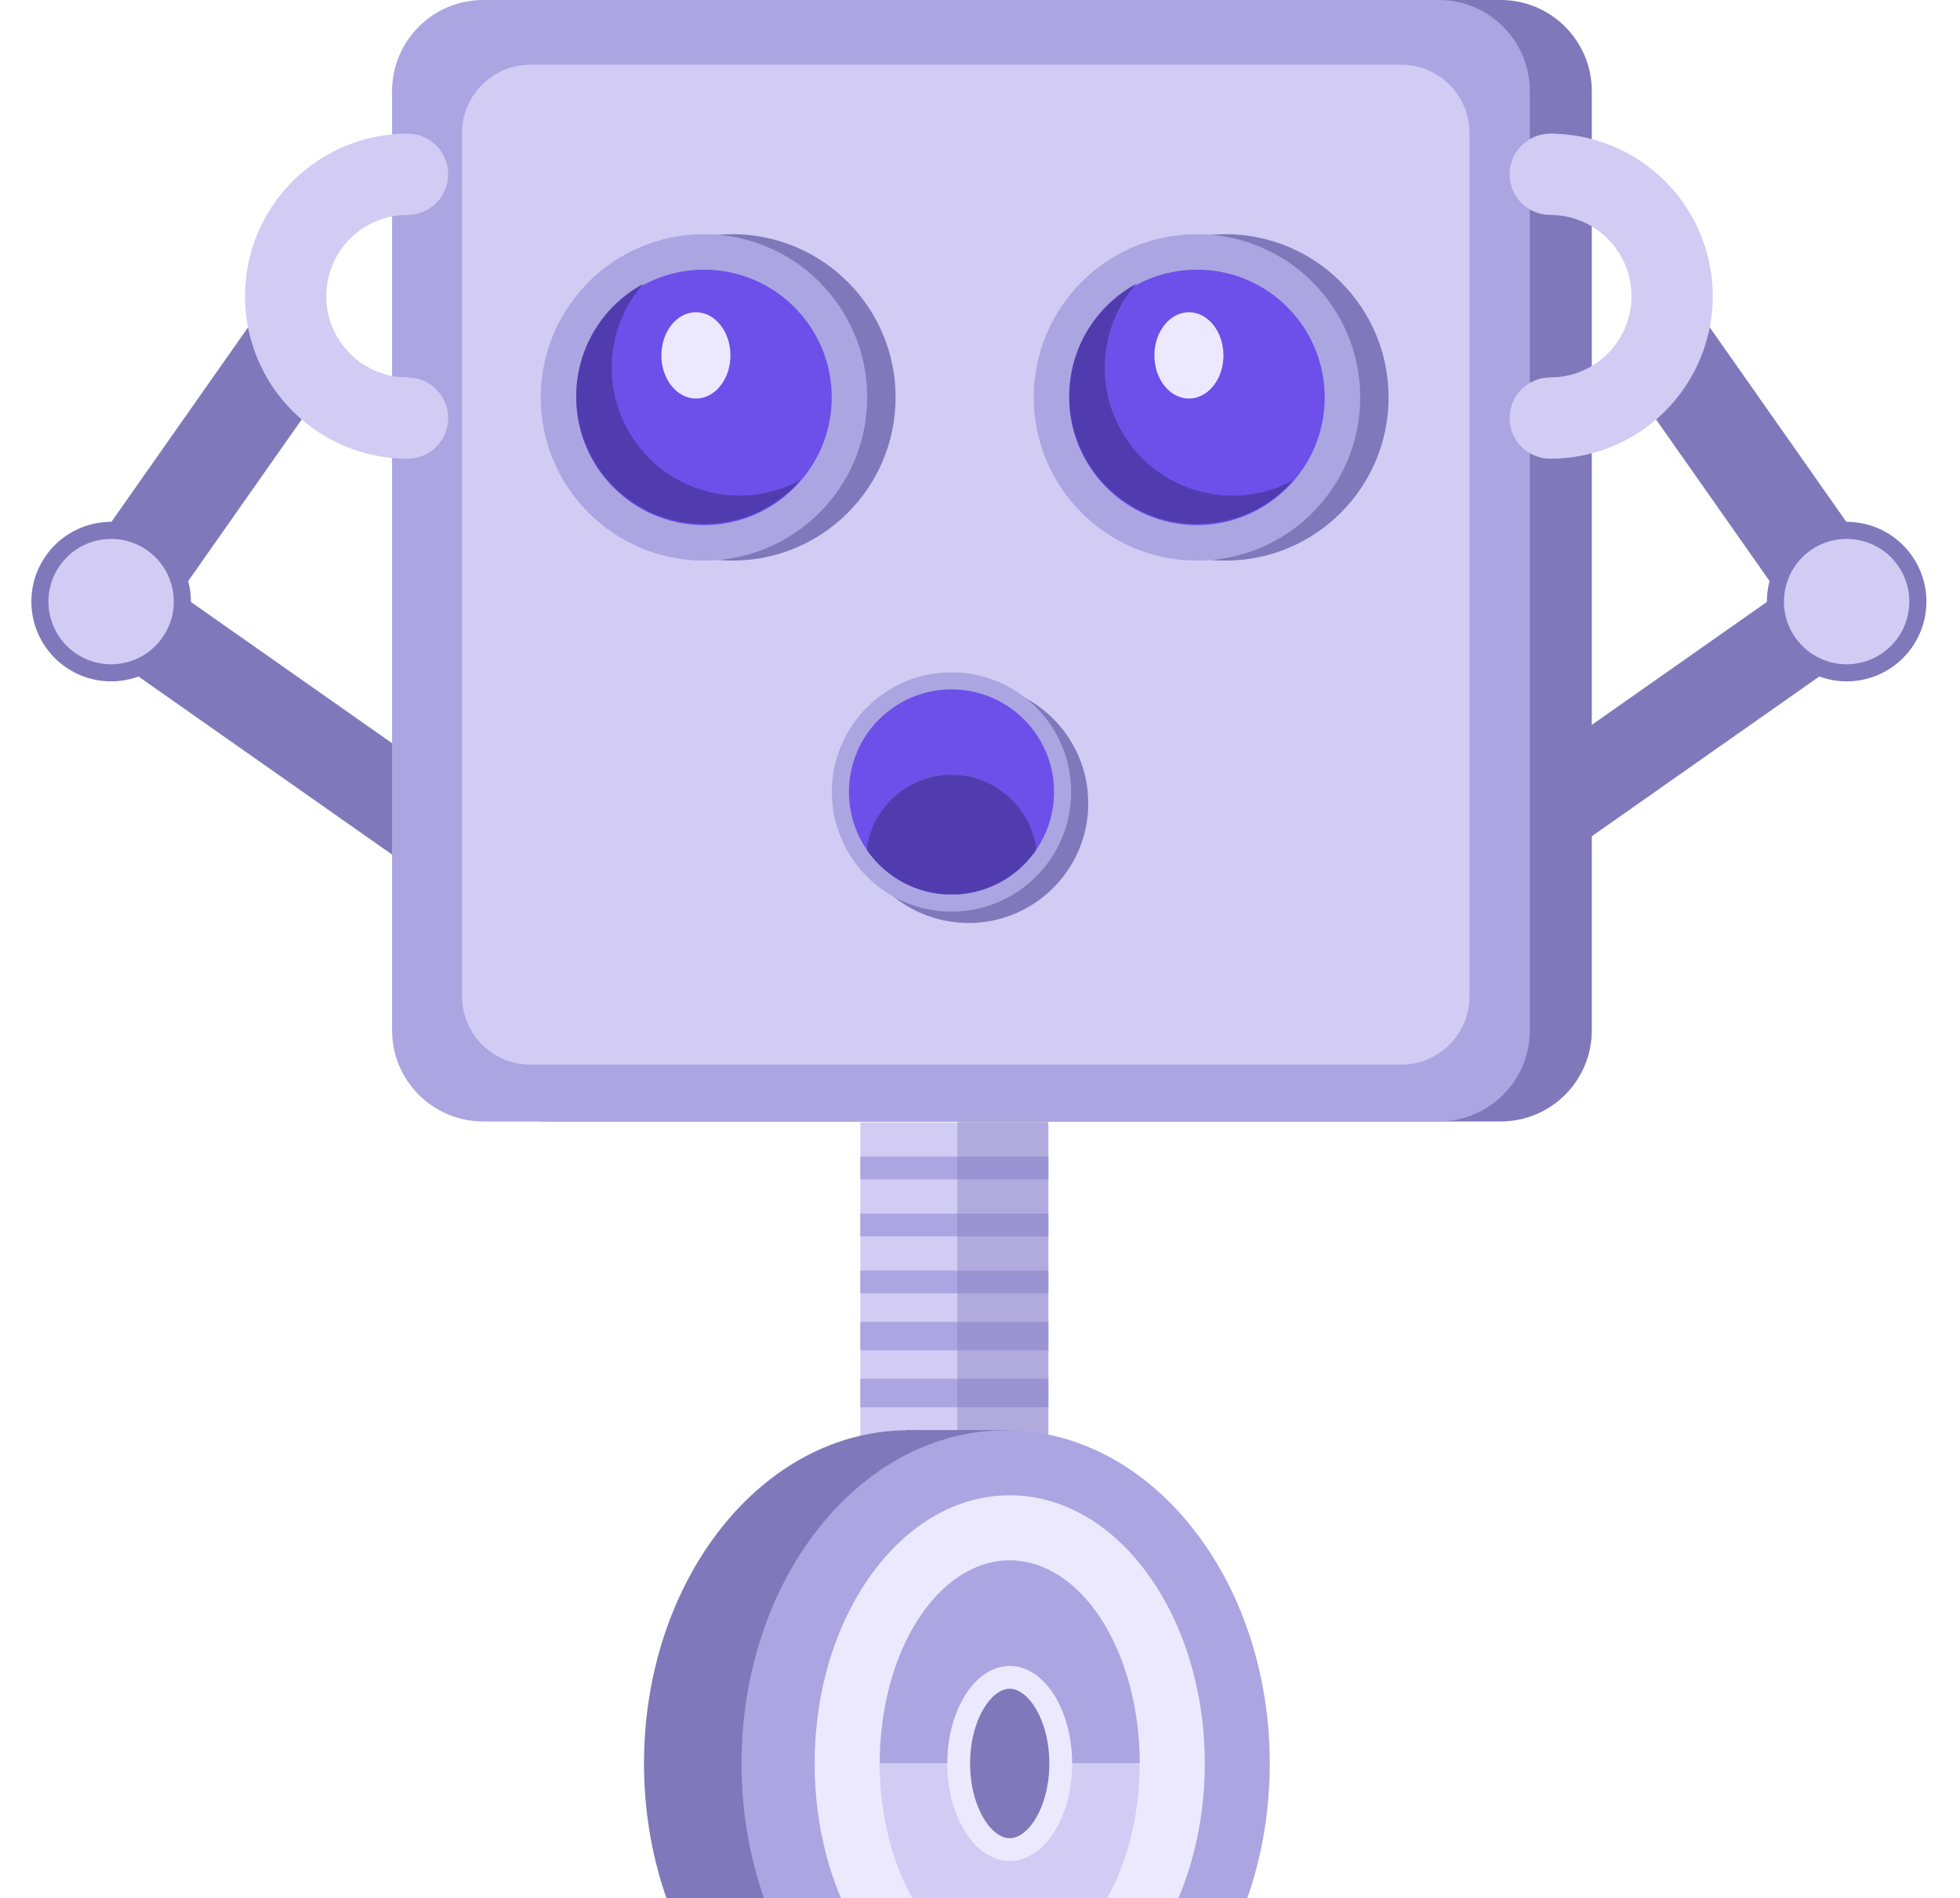
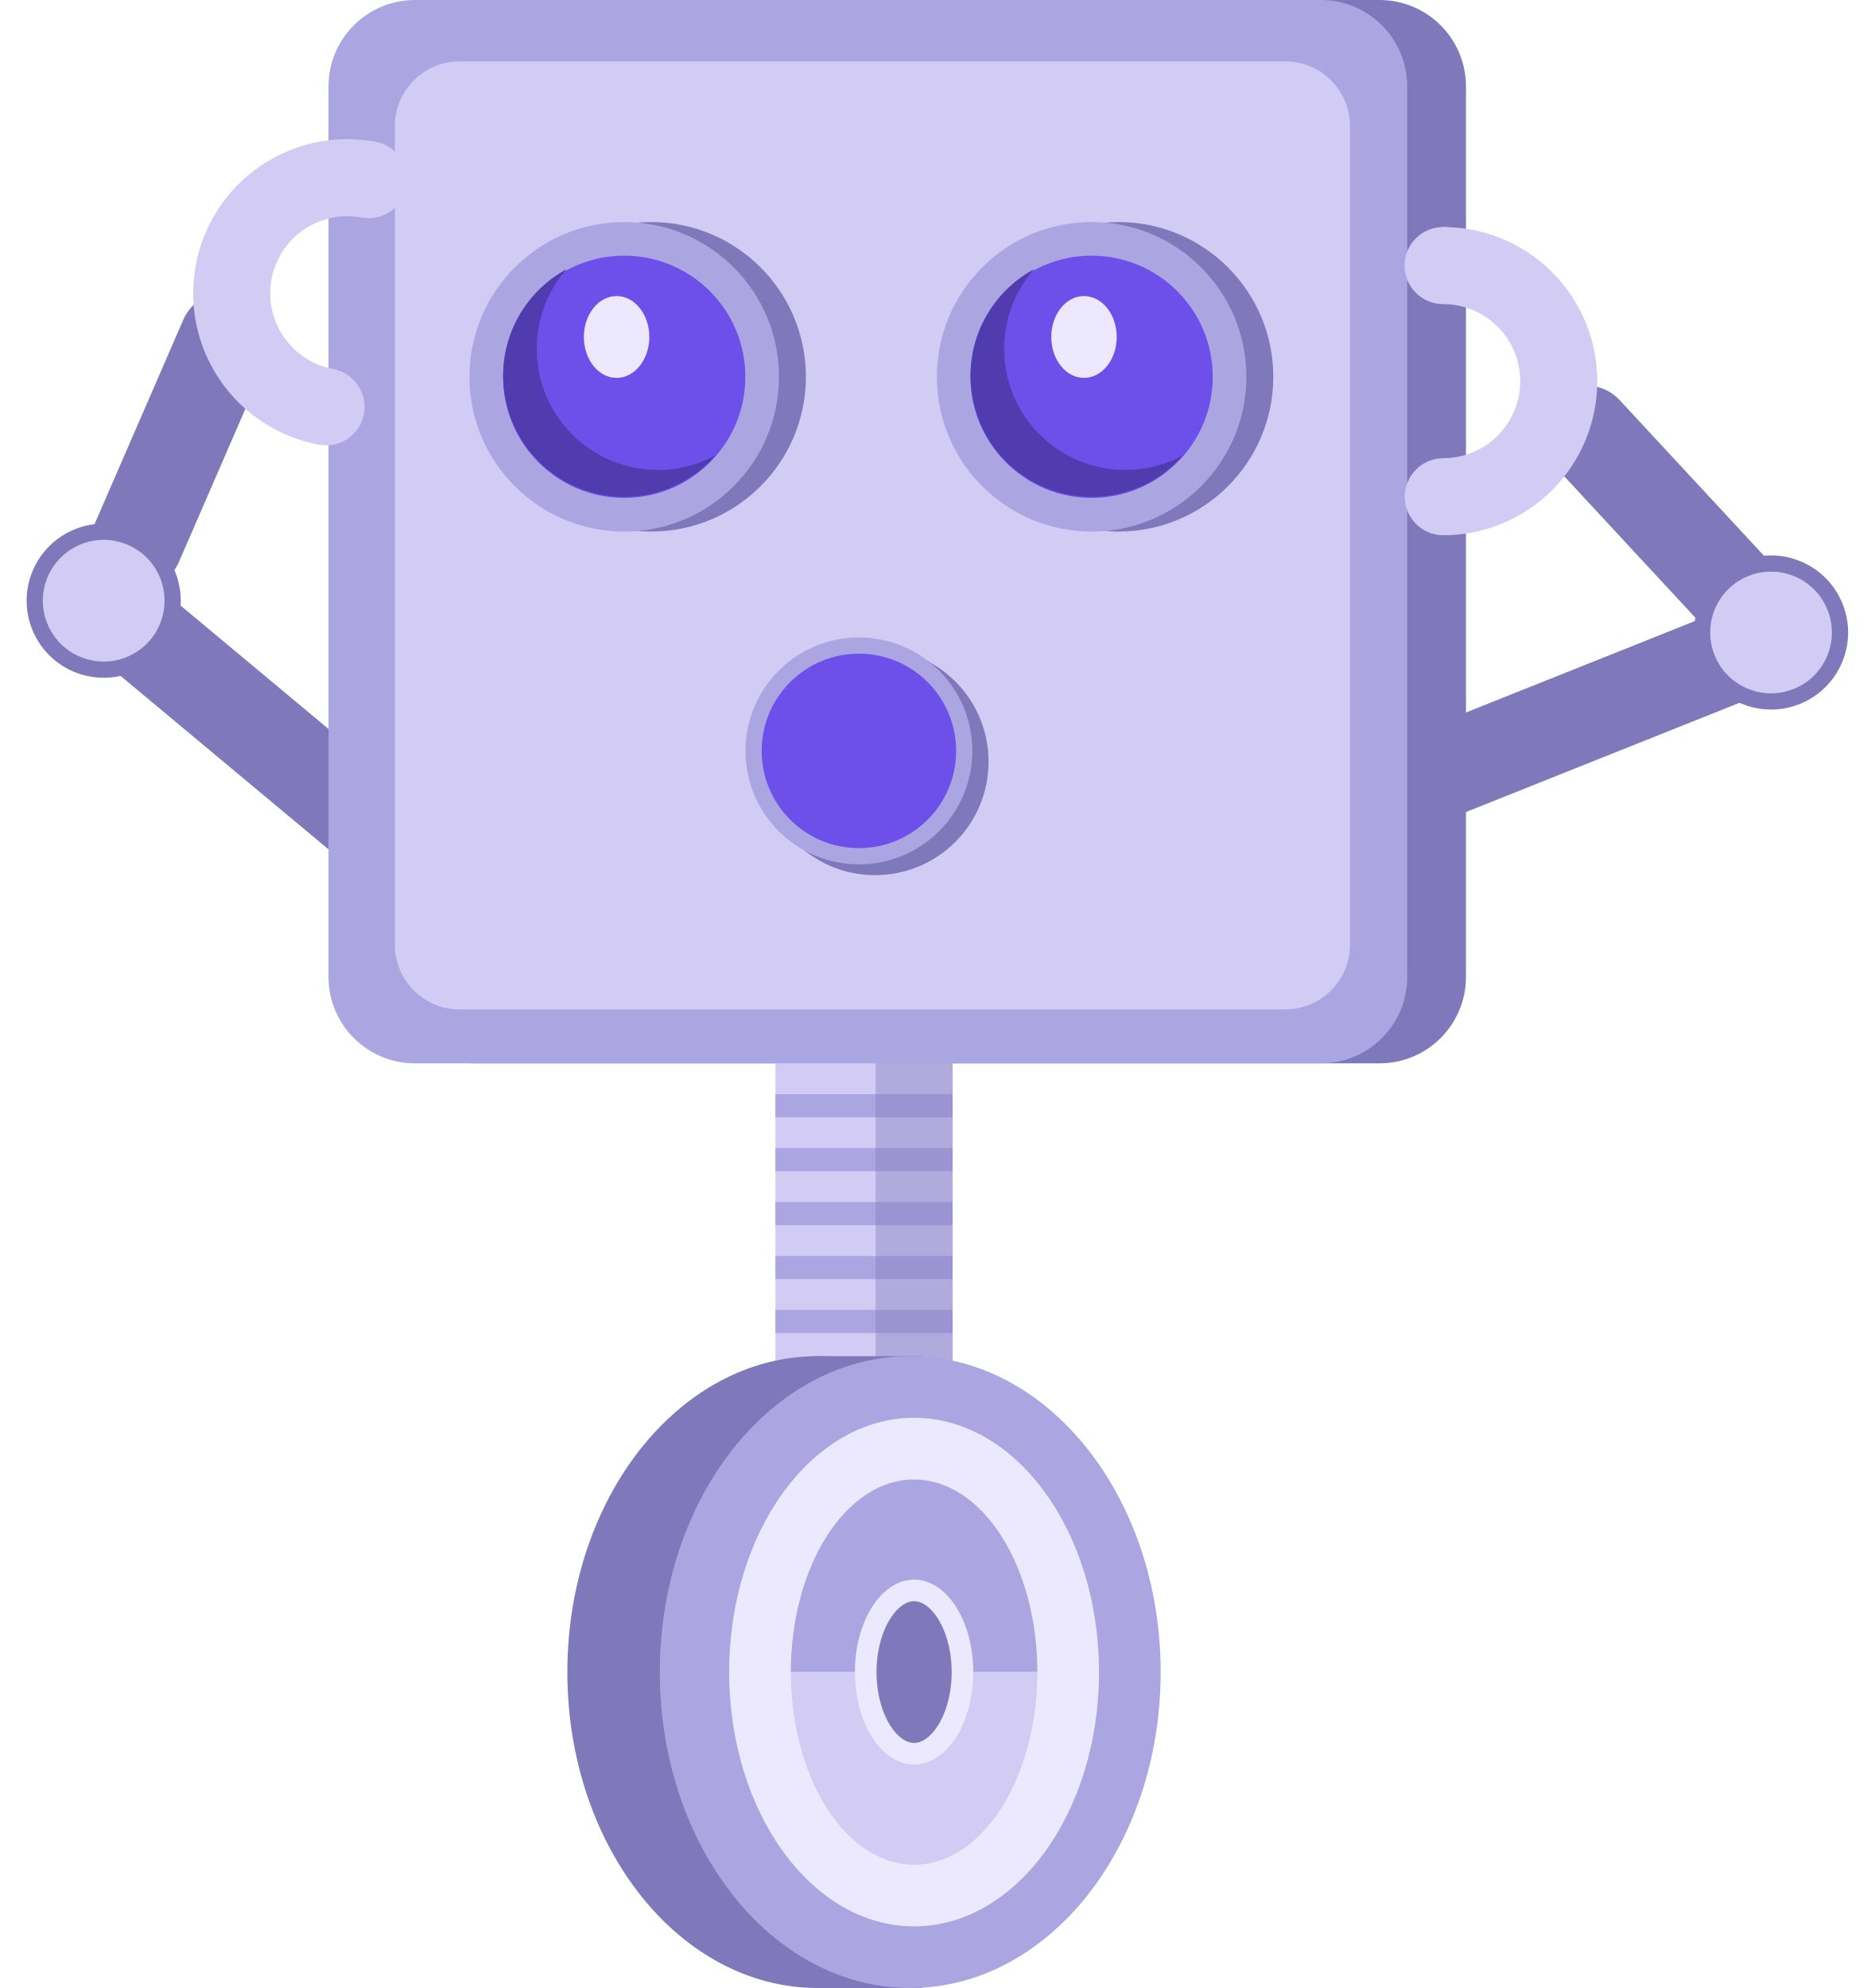
- <svg xmlns="http://www.w3.org/2000/svg" width="344" height="333" viewBox="0 0 344 333" fill="none">
-   <rect x="17.554" y="94.446" width="80" height="16" transform="rotate(35.0787 17.5536 94.446)" fill="#7F79BB" />
-   <rect x="8.358" y="107.54" width="64" height="17" transform="rotate(-54.9213 8.35837 107.54)" fill="#7F79BB" />
-   <circle cx="19.503" cy="105.59" r="12.5" transform="rotate(35.0787 19.5029 105.59)" fill="#D2CBF4" stroke="#7F79BB" stroke-width="3" />
-   <rect width="80" height="16" transform="matrix(-0.818363 0.574702 0.574702 0.818363 326.055 94.446)" fill="#7F79BB" />
-   <rect width="64" height="17" transform="matrix(-0.574702 -0.818363 -0.818363 0.574702 335.25 107.54)" fill="#7F79BB" />
-   <circle r="12.5" transform="matrix(-0.818363 0.574702 0.574702 0.818363 324.105 105.59)" fill="#D2CBF4" stroke="#7F79BB" stroke-width="3" />
-   <rect x="184" y="197" width="58" height="33" transform="rotate(90 184 197)" fill="#D2CBF4" />
-   <rect x="184" y="213" width="4" height="33" transform="rotate(90 184 213)" fill="#ABA6E1" />
-   <rect x="184" y="223" width="4" height="33" transform="rotate(90 184 223)" fill="#ABA6E1" />
-   <rect x="184" y="232" width="5" height="33" transform="rotate(90 184 232)" fill="#ABA6E1" />
-   <rect x="184" y="242" width="5" height="33" transform="rotate(90 184 242)" fill="#ABA6E1" />
-   <rect x="184" y="203" width="4" height="33" transform="rotate(90 184 203)" fill="#ABA6E1" />
-   <rect opacity="0.4" x="184" y="190" width="77" height="16" rx="8" transform="rotate(90 184 190)" fill="#7F79BB" />
-   <rect x="79.69" width="199.69" height="196.837" rx="16" fill="#7F79BB" />
-   <rect x="68.813" width="199.69" height="196.837" rx="16" fill="#ABA6E1" />
-   <rect x="81.088" y="11.361" width="176.829" height="175.492" rx="12" fill="#D2CBF4" />
-   <circle cx="170" cy="141" r="21" fill="#7F79BB" />
-   <circle cx="167" cy="139" r="21" fill="#ABA6E1" />
-   <circle cx="167" cy="139" r="18" fill="#6C50E9" />
-   <mask id="mask0_350_5372" style="mask-type:alpha" maskUnits="userSpaceOnUse" x="149" y="121" width="36" height="36">
-     <circle cx="167" cy="139" r="18" fill="#6C50E9" />
-   </mask>
-   <g mask="url(#mask0_350_5372)">
-     <circle cx="167" cy="151" r="15" fill="#513CAF" />
-   </g>
-   <circle cx="215.064" cy="69.75" r="28.647" fill="#7F79BB" />
-   <circle cx="210.082" cy="69.75" r="28.647" fill="#ABA6E1" />
-   <circle cx="210.082" cy="69.75" r="22.42" fill="#6C50E9" />
-   <ellipse cx="208.668" cy="62.377" rx="6.059" ry="7.574" fill="#ECE9FF" />
-   <path fill-rule="evenodd" clip-rule="evenodd" d="M226.971 84.293C223.8 86.011 220.169 86.986 216.309 86.986C203.927 86.986 193.89 76.948 193.89 64.566C193.89 58.921 195.976 53.763 199.42 49.821C192.418 53.614 187.662 61.026 187.662 69.549C187.662 81.931 197.7 91.968 210.082 91.968C216.818 91.968 222.861 88.997 226.971 84.293Z" fill="#513CAF" />
-   <circle cx="128.539" cy="69.75" r="28.647" fill="#7F79BB" />
-   <circle cx="123.557" cy="69.75" r="28.647" fill="#ABA6E1" />
-   <circle cx="123.557" cy="69.75" r="22.42" fill="#6C50E9" />
-   <ellipse cx="122.143" cy="62.377" rx="6.059" ry="7.574" fill="#ECE9FF" />
-   <path fill-rule="evenodd" clip-rule="evenodd" d="M140.446 84.293C137.275 86.011 133.644 86.986 129.784 86.986C117.402 86.986 107.365 76.948 107.365 64.566C107.365 58.921 109.451 53.763 112.895 49.821C105.893 53.614 101.137 61.026 101.137 69.549C101.137 81.931 111.175 91.968 123.557 91.968C130.293 91.968 136.336 88.997 140.446 84.293Z" fill="#513CAF" />
-   <rect x="159" y="251" width="18" height="117" fill="#7F79BB" />
-   <ellipse cx="159.386" cy="309.519" rx="46.357" ry="58.481" fill="#7F79BB" />
-   <ellipse cx="176.503" cy="309.519" rx="46.357" ry="58.481" fill="#ABA6E1" />
-   <ellipse cx="177.216" cy="309.519" rx="34.233" ry="47.07" fill="#ECE9FF" />
-   <path d="M200.038 309.519C200.038 304.837 199.447 300.2 198.3 295.873C197.153 291.547 195.472 287.616 193.353 284.305C191.234 280.993 188.718 278.367 185.949 276.575C183.181 274.783 180.213 273.86 177.216 273.86C174.219 273.86 171.251 274.783 168.482 276.575C165.714 278.367 163.198 280.993 161.078 284.305C158.959 287.616 157.278 291.547 156.131 295.873C154.984 300.2 154.394 304.837 154.394 309.519L177.216 309.519H200.038Z" fill="#ABA6E1" />
-   <path d="M154.394 309.519C154.394 314.202 154.984 318.839 156.131 323.166C157.278 327.492 158.959 331.423 161.079 334.734C163.198 338.045 165.714 340.672 168.482 342.464C171.251 344.256 174.219 345.178 177.216 345.178C180.213 345.178 183.181 344.256 185.949 342.464C188.718 340.672 191.234 338.045 193.353 334.734C195.472 331.423 197.154 327.492 198.3 323.166C199.447 318.839 200.038 314.202 200.038 309.519L177.216 309.519L154.394 309.519Z" fill="#D2CBF4" />
-   <path d="M186.17 309.52C186.17 313.922 185.024 317.815 183.277 320.544C181.516 323.297 179.325 324.636 177.216 324.636C175.106 324.636 172.916 323.297 171.155 320.544C169.408 317.815 168.262 313.922 168.262 309.52C168.262 305.117 169.408 301.224 171.155 298.495C172.916 295.742 175.106 294.403 177.216 294.403C179.325 294.403 181.516 295.742 183.277 298.495C185.024 301.224 186.17 305.117 186.17 309.52Z" fill="#7F79BB" stroke="#ECE9FF" stroke-width="4" />
-   <path d="M71.527 23.458C63.961 23.458 56.705 26.464 51.355 31.814C46.006 37.164 43 44.42 43 51.986C43 59.551 46.006 66.807 51.355 72.157C56.705 77.507 63.961 80.513 71.527 80.513L71.527 66.249C67.744 66.249 64.116 64.746 61.441 62.071C58.767 59.397 57.264 55.769 57.264 51.986C57.264 48.203 58.767 44.575 61.441 41.9C64.116 39.225 67.744 37.722 71.527 37.722L71.527 23.458Z" fill="#D2CBF4" />
-   <circle cx="71.527" cy="73.381" r="7.132" transform="rotate(-180 71.5271 73.3809)" fill="#D2CBF4" />
-   <circle cx="71.527" cy="30.59" r="7.132" transform="rotate(-180 71.5272 30.5902)" fill="#D2CBF4" />
-   <path d="M272.081 23.458C279.647 23.458 286.903 26.464 292.253 31.814C297.603 37.164 300.608 44.42 300.608 51.986C300.608 59.551 297.603 66.807 292.253 72.157C286.903 77.507 279.647 80.513 272.081 80.513L272.081 66.249C275.864 66.249 279.492 64.746 282.167 62.071C284.842 59.397 286.345 55.769 286.345 51.986C286.345 48.203 284.842 44.575 282.167 41.9C279.492 39.225 275.864 37.722 272.081 37.722L272.081 23.458Z" fill="#D2CBF4" />
-   <circle r="7.132" transform="matrix(1 -8.74228e-08 -8.74228e-08 -1 272.081 73.3809)" fill="#D2CBF4" />
-   <circle r="7.132" transform="matrix(1 -8.74228e-08 -8.74228e-08 -1 272.081 30.5902)" fill="#D2CBF4" />
+ <svg xmlns="http://www.w3.org/2000/svg" width="347" height="368" viewBox="0 0 347 368" fill="none">
+   <rect x="53.046" y="58.144" width="58.614" height="17.116" rx="8.558" transform="rotate(113.472 53.0459 58.1436)" fill="#7F79BB" />
+   <circle cx="78.046" cy="131.127" r="15.616" fill="#D2CBF4" stroke="#7F79BB" stroke-width="3" />
+   <rect x="21.395" y="102.059" width="86.337" height="17.116" rx="8.558" transform="rotate(39.8295 21.3945 102.059)" fill="#7F79BB" />
+   <circle cx="19.196" cy="111.197" r="12.764" transform="rotate(62.8889 19.1964 111.197)" fill="#D2CBF4" stroke="#7F79BB" stroke-width="3" />
+   <rect width="86.337" height="17.116" rx="8.558" transform="matrix(-0.928656 0.370942 0.370942 0.928656 326.177 110)" fill="#7F79BB" />
+   <rect width="68.442" height="17.116" rx="8.558" transform="matrix(0.679891 0.733313 0.733313 -0.679891 281.487 79.4512)" fill="#7F79BB" />
+   <circle r="15.616" transform="matrix(-1 0 0 1 246.238 116.82)" fill="#D2CBF4" stroke="#7F79BB" stroke-width="3" />
+   <circle r="12.764" transform="matrix(0.333268 0.942832 0.942832 -0.333268 327.854 117.08)" fill="#D2CBF4" stroke="#7F79BB" stroke-width="3" />
+   <rect x="71.69" width="199.69" height="196.837" rx="16" fill="#7F79BB" />
+   <rect x="176.348" y="148.341" width="149.767" height="32.806" rx="16.403" transform="rotate(90 176.348 148.341)" fill="#D2CBF4" />
+   <rect x="150.673" y="251.039" width="19.969" height="116.961" fill="#7F79BB" />
+   <ellipse cx="151.386" cy="309.52" rx="46.357" ry="58.481" fill="#7F79BB" />
+   <rect x="176.348" y="212.527" width="4.279" height="32.806" transform="rotate(90 176.348 212.527)" fill="#ABA6E1" />
+   <rect x="176.348" y="222.512" width="4.279" height="32.806" transform="rotate(90 176.348 222.512)" fill="#ABA6E1" />
+   <rect x="176.348" y="232.496" width="4.279" height="32.806" transform="rotate(90 176.348 232.496)" fill="#ABA6E1" />
+   <rect x="176.348" y="242.48" width="4.279" height="32.806" transform="rotate(90 176.348 242.48)" fill="#ABA6E1" />
+   <rect x="176.348" y="202.543" width="4.279" height="32.806" transform="rotate(90 176.348 202.543)" fill="#ABA6E1" />
+   <rect opacity="0.4" x="176.348" y="148.341" width="149.767" height="14.264" rx="7.132" transform="rotate(90 176.348 148.341)" fill="#7F79BB" />
+   <rect x="60.812" width="199.69" height="196.837" rx="16" fill="#ABA6E1" />
+   <rect x="73.088" y="11.36" width="176.829" height="175.492" rx="12" fill="#D2CBF4" />
+   <circle cx="162" cy="141" r="21" fill="#7F79BB" />
+   <circle cx="159" cy="139" r="21" fill="#ABA6E1" />
+   <circle cx="159" cy="139" r="18" fill="#6C50E9" />
+   <circle cx="207.063" cy="69.75" r="28.647" fill="#7F79BB" />
+   <circle cx="202.081" cy="69.75" r="28.647" fill="#ABA6E1" />
+   <circle cx="202.081" cy="69.75" r="22.42" fill="#6C50E9" />
+   <ellipse cx="200.668" cy="62.378" rx="6.059" ry="7.574" fill="#ECE9FF" />
+   <path fill-rule="evenodd" clip-rule="evenodd" d="M218.97 84.293C215.8 86.011 212.168 86.986 208.309 86.986C195.927 86.986 185.889 76.948 185.889 64.566C185.889 58.921 187.976 53.763 191.42 49.821C184.417 53.614 179.662 61.026 179.662 69.549C179.662 81.931 189.699 91.968 202.081 91.968C208.818 91.968 214.861 88.997 218.97 84.293Z" fill="#513CAF" />
+   <circle cx="120.538" cy="69.75" r="28.647" fill="#7F79BB" />
+   <circle cx="115.557" cy="69.75" r="28.647" fill="#ABA6E1" />
+   <circle cx="115.556" cy="69.75" r="22.42" fill="#6C50E9" />
+   <ellipse cx="114.143" cy="62.378" rx="6.059" ry="7.574" fill="#ECE9FF" />
+   <path fill-rule="evenodd" clip-rule="evenodd" d="M132.446 84.293C129.275 86.011 125.643 86.986 121.784 86.986C109.402 86.986 99.365 76.948 99.365 64.566C99.365 58.921 101.451 53.763 104.895 49.821C97.892 53.614 93.137 61.026 93.137 69.549C93.137 81.931 103.174 91.968 115.556 91.968C122.293 91.968 128.336 88.997 132.446 84.293Z" fill="#513CAF" />
+   <ellipse cx="168.503" cy="309.52" rx="46.357" ry="58.481" fill="#ABA6E1" />
+   <ellipse cx="169.215" cy="309.519" rx="34.233" ry="47.07" fill="#ECE9FF" />
+   <path d="M192.037 309.519C192.037 304.836 191.447 300.2 190.3 295.873C189.153 291.547 187.472 287.616 185.353 284.305C183.234 280.993 180.718 278.367 177.949 276.575C175.18 274.783 172.213 273.86 169.216 273.86C166.219 273.86 163.251 274.783 160.482 276.575C157.713 278.367 155.198 280.993 153.078 284.305C150.959 287.616 149.278 291.547 148.131 295.873C146.984 300.2 146.394 304.836 146.394 309.519L169.216 309.519H192.037Z" fill="#ABA6E1" />
+   <path d="M146.394 309.52C146.394 314.203 146.984 318.84 148.131 323.166C149.278 327.492 150.959 331.423 153.079 334.734C155.198 338.046 157.714 340.672 160.482 342.464C163.251 344.256 166.219 345.179 169.216 345.179C172.213 345.179 175.181 344.256 177.949 342.464C180.718 340.672 183.234 338.046 185.353 334.734C187.472 331.423 189.154 327.492 190.3 323.166C191.447 318.84 192.038 314.203 192.038 309.52L169.216 309.52L146.394 309.52Z" fill="#D2CBF4" />
+   <path d="M178.17 309.52C178.17 313.922 177.024 317.815 175.277 320.545C173.516 323.297 171.325 324.636 169.216 324.636C167.106 324.636 164.916 323.297 163.154 320.545C161.407 317.815 160.261 313.922 160.261 309.52C160.261 305.117 161.407 301.224 163.154 298.495C164.916 295.743 167.106 294.403 169.216 294.403C171.325 294.403 173.516 295.743 175.277 298.495C177.024 301.224 178.17 305.117 178.17 309.52Z" fill="#7F79BB" stroke="#ECE9FF" stroke-width="4" />
+   <path d="M69.534 26.246C62.097 24.855 54.412 26.474 48.169 30.749C41.927 35.024 37.638 41.603 36.247 49.04C34.855 56.477 36.475 64.162 40.75 70.404C45.024 76.647 51.604 80.936 59.041 82.327L61.664 68.307C57.945 67.611 54.656 65.467 52.518 62.346C50.381 59.224 49.571 55.382 50.267 51.663C50.963 47.945 53.107 44.655 56.228 42.518C59.35 40.38 63.192 39.571 66.91 40.266L69.534 26.246Z" fill="#D2CBF4" />
+   <circle cx="60.352" cy="75.317" r="7.132" transform="rotate(-169.402 60.3518 75.3169)" fill="#D2CBF4" />
+   <circle cx="68.222" cy="33.256" r="7.132" transform="rotate(-169.402 68.2219 33.2563)" fill="#D2CBF4" />
+   <path d="M267.132 42.029C274.697 42.021 281.956 45.02 287.312 50.364C292.667 55.709 295.68 62.962 295.687 70.527C295.695 78.093 292.696 85.352 287.352 90.707C282.007 96.063 274.754 99.076 267.188 99.083L267.174 84.82C270.957 84.816 274.584 83.309 277.256 80.632C279.928 77.954 281.427 74.325 281.424 70.542C281.42 66.759 279.913 63.132 277.236 60.46C274.558 57.788 270.929 56.289 267.146 56.292L267.132 42.029Z" fill="#D2CBF4" />
+   <circle r="7.132" transform="matrix(0.999999 -0.000997309 -0.000997309 -0.999999 267.181 91.951)" fill="#D2CBF4" />
+   <circle r="7.132" transform="matrix(0.999999 -0.000997309 -0.000997309 -0.999999 267.139 49.1599)" fill="#D2CBF4" />
</svg>
